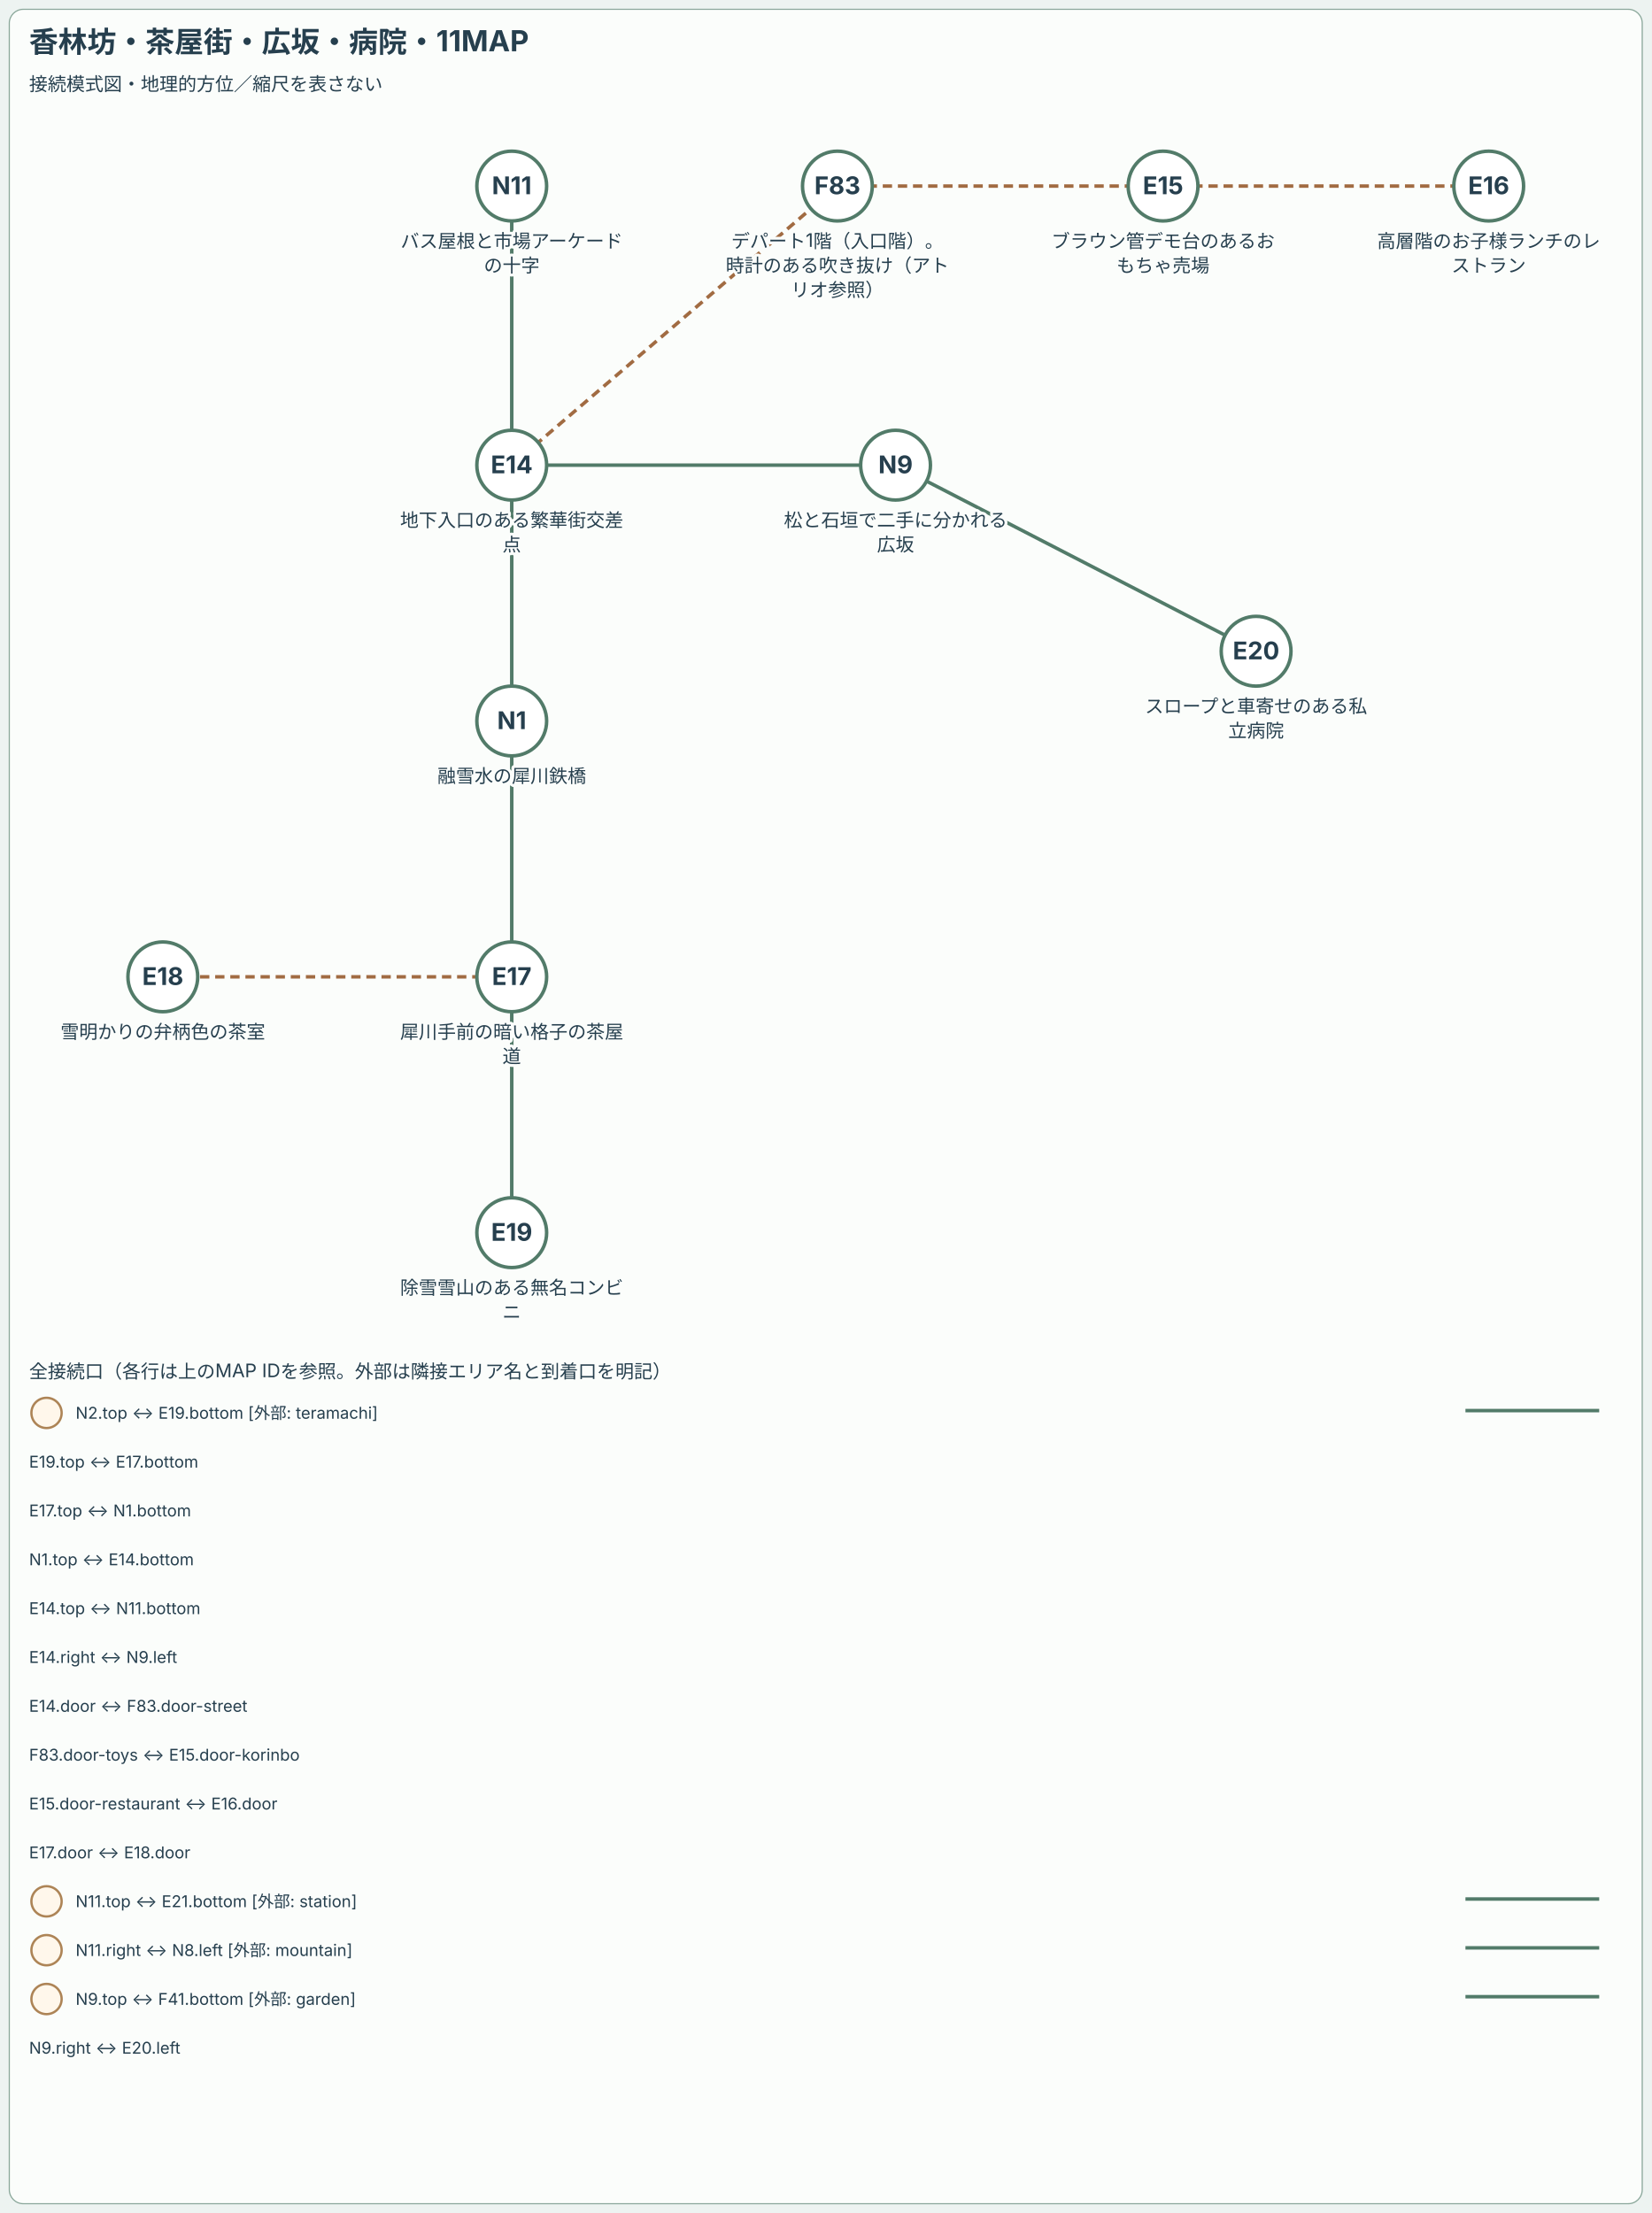
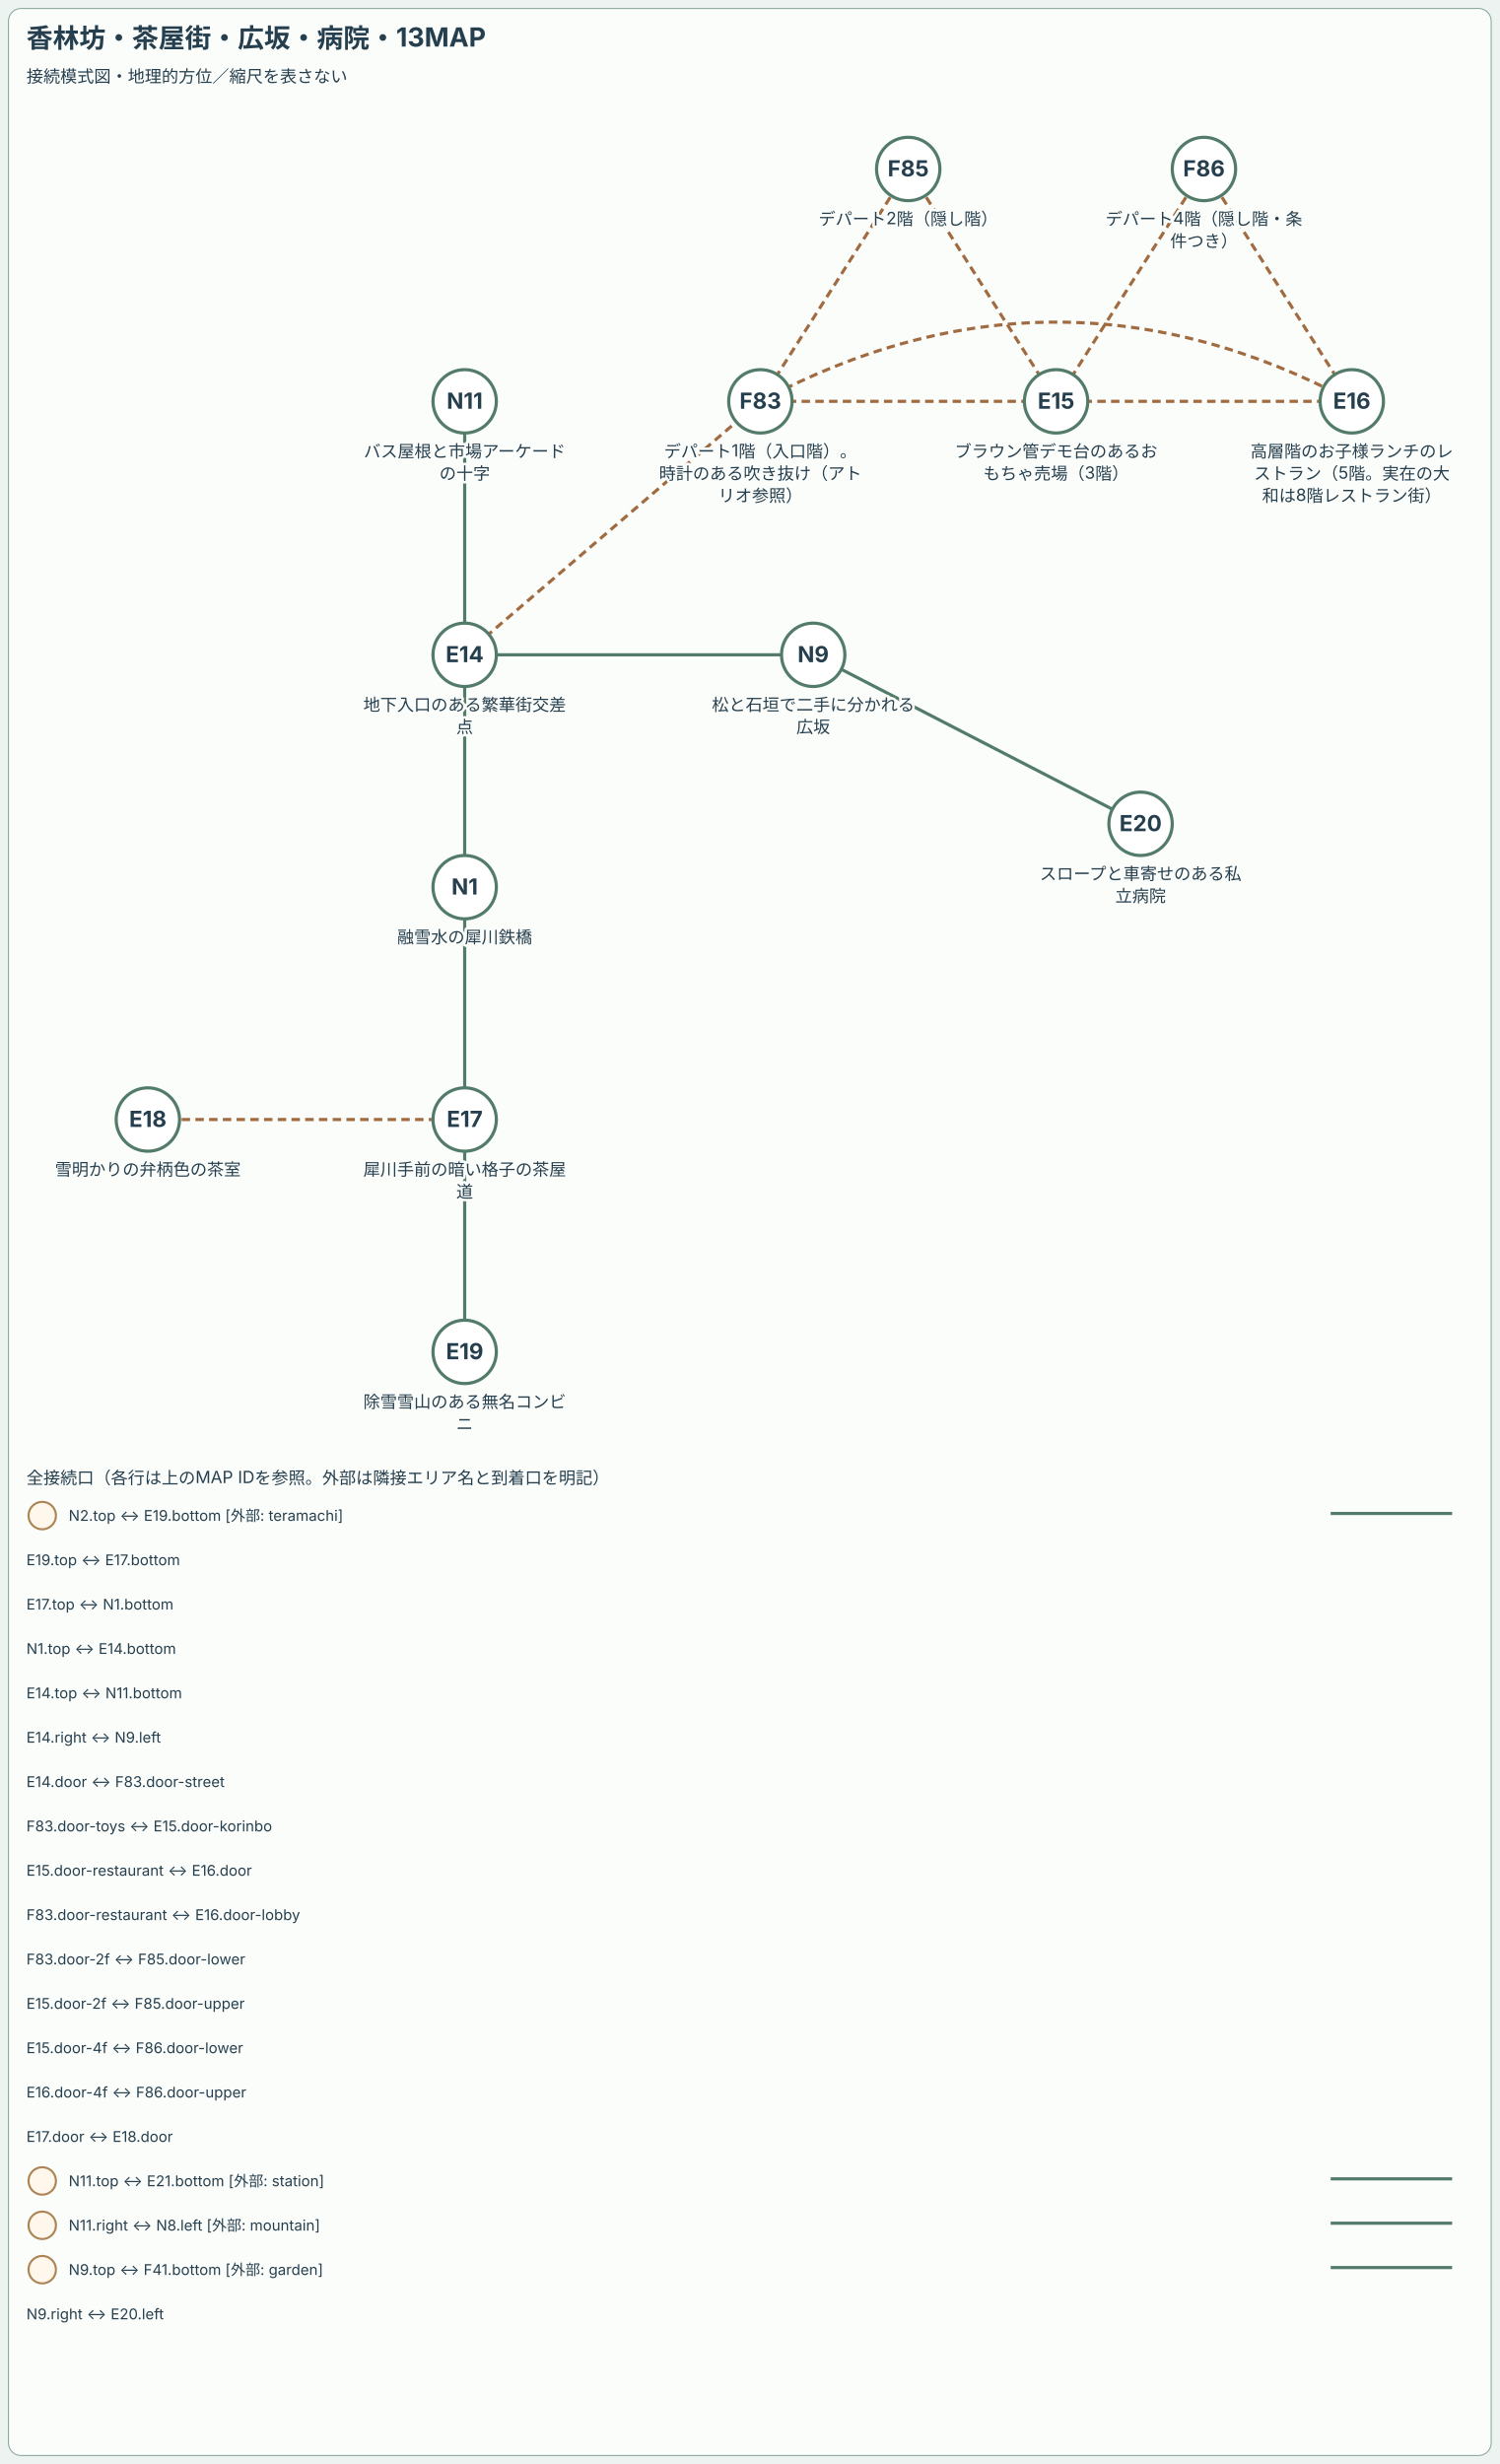
- <svg xmlns="http://www.w3.org/2000/svg" width="1420" height="1903" viewBox="0 0 1420 1903" role="img">
+ <svg xmlns="http://www.w3.org/2000/svg" width="1420" height="2333" viewBox="0 0 1420 2333" role="img">
  <defs>
    <marker id="directed-arrow" markerWidth="9" markerHeight="9" refX="8" refY="4" orient="auto">
      <path d="M0 0 L8 4 L0 8 Z" fill="#8b4c83" />
    </marker>
  </defs>
  <style>text{font-family:-apple-system,BlinkMacSystemFont,"Hiragino Sans",sans-serif;fill:#263f4e}.node{fill:#fff;stroke:#527b69;stroke-width:3}.ref{fill:#fff7eb;stroke:#ad8456;stroke-width:2}.edge{fill:none;stroke:#527b69;stroke-width:3}.door{fill:none;stroke:#a16b42;stroke-width:3;stroke-dasharray:8 5}.event{fill:none;stroke:#ac4871;stroke-width:4;stroke-dasharray:6 5}.oneway{fill:none;stroke:#5262a8;stroke-width:4}.id{font-size:21px;font-weight:bold;text-anchor:middle}.label{font-size:16px;text-anchor:middle;paint-order:stroke;stroke:#fbfdfb;stroke-width:5;stroke-linejoin:round}.note{font-size:16px}.small{font-size:14px}.heading{font-size:25px;font-weight:bold}</style>
-   <rect width="1420" height="1903" fill="#edf3f1" />
+   <rect width="1420" height="2333" fill="#edf3f1" />
  <g data-area="city">
-     <rect x="8" y="8" width="1404" height="1887" rx="12" fill="#fbfdfb" stroke="#8aa79a" />
-     <text x="25" y="45" class="heading">香林坊・茶屋街・広坂・病院・11MAP</text>
+     <rect x="8" y="8" width="1404" height="2317" rx="12" fill="#fbfdfb" stroke="#8aa79a" />
+     <text x="25" y="45" class="heading">香林坊・茶屋街・広坂・病院・13MAP</text>
    <text x="25" y="78" class="note">接続模式図・地理的方位／縮尺を表さない</text>
-     <path class="edge" data-edge-id="E19.top&gt;E17.bottom:edge" data-kind="edge" data-from="E19" data-to="E17" data-from-port="top" data-to-port="bottom" d="M440 1060 L440 840" />
-     <path class="edge" data-edge-id="E17.top&gt;N1.bottom:edge" data-kind="edge" data-from="E17" data-to="N1" data-from-port="top" data-to-port="bottom" d="M440 840 L440 620" />
-     <path class="edge" data-edge-id="N1.top&gt;E14.bottom:edge" data-kind="edge" data-from="N1" data-to="E14" data-from-port="top" data-to-port="bottom" d="M440 620 L440 400" />
-     <path class="edge" data-edge-id="E14.top&gt;N11.bottom:edge" data-kind="edge" data-from="E14" data-to="N11" data-from-port="top" data-to-port="bottom" d="M440 400 L440 160" />
-     <path class="edge" data-edge-id="E14.right&gt;N9.left:edge" data-kind="edge" data-from="E14" data-to="N9" data-from-port="right" data-to-port="left" d="M440 400 L770 400" />
-     <path class="door" data-edge-id="E14.door&gt;F83.door-street:door" data-kind="door" data-from="E14" data-to="F83" data-from-port="door" data-to-port="door-street" d="M440 400 L720 160" />
-     <path class="door" data-edge-id="F83.door-toys&gt;E15.door-korinbo:door" data-kind="door" data-from="F83" data-to="E15" data-from-port="door-toys" data-to-port="door-korinbo" d="M720 160 L1000 160" />
-     <path class="door" data-edge-id="E15.door-restaurant&gt;E16.door:door" data-kind="door" data-from="E15" data-to="E16" data-from-port="door-restaurant" data-to-port="door" d="M1000 160 L1280 160" />
-     <path class="door" data-edge-id="E17.door&gt;E18.door:door" data-kind="door" data-from="E17" data-to="E18" data-from-port="door" data-to-port="door" d="M440 840 L140 840" />
-     <path class="edge" data-edge-id="N9.right&gt;E20.left:edge" data-kind="edge" data-from="N9" data-to="E20" data-from-port="right" data-to-port="left" d="M770 400 L1080 560" />
-     <circle class="node" data-map="E14" cx="440" cy="400" r="30" />
-     <text class="id" x="440" y="407">E14</text>
-     <text x="440" y="453" class="label">地下入口のある繁華街交差</text>
-     <text x="440" y="474" class="label">点</text>
-     <circle class="node" data-map="F83" cx="720" cy="160" r="30" />
-     <text class="id" x="720" y="167">F83</text>
-     <text x="720" y="213" class="label">デパート1階（入口階）。</text>
-     <text x="720" y="234" class="label">時計のある吹き抜け（アト</text>
-     <text x="720" y="255" class="label">リオ参照）</text>
-     <circle class="node" data-map="E15" cx="1000" cy="160" r="30" />
-     <text class="id" x="1000" y="167">E15</text>
-     <text x="1000" y="213" class="label">ブラウン管デモ台のあるお</text>
-     <text x="1000" y="234" class="label">もちゃ売場</text>
-     <circle class="node" data-map="E16" cx="1280" cy="160" r="30" />
-     <text class="id" x="1280" y="167">E16</text>
-     <text x="1280" y="213" class="label">高層階のお子様ランチのレ</text>
-     <text x="1280" y="234" class="label">ストラン</text>
-     <circle class="node" data-map="E17" cx="440" cy="840" r="30" />
-     <text class="id" x="440" y="847">E17</text>
-     <text x="440" y="893" class="label">犀川手前の暗い格子の茶屋</text>
-     <text x="440" y="914" class="label">道</text>
-     <circle class="node" data-map="E18" cx="140" cy="840" r="30" />
-     <text class="id" x="140" y="847">E18</text>
-     <text x="140" y="893" class="label">雪明かりの弁柄色の茶室</text>
-     <circle class="node" data-map="E19" cx="440" cy="1060" r="30" />
-     <text class="id" x="440" y="1067">E19</text>
-     <text x="440" y="1113" class="label">除雪雪山のある無名コンビ</text>
-     <text x="440" y="1134" class="label">ニ</text>
-     <circle class="node" data-map="E20" cx="1080" cy="560" r="30" />
-     <text class="id" x="1080" y="567">E20</text>
-     <text x="1080" y="613" class="label">スロープと車寄せのある私</text>
-     <text x="1080" y="634" class="label">立病院</text>
-     <circle class="node" data-map="N1" cx="440" cy="620" r="30" />
-     <text class="id" x="440" y="627">N1</text>
-     <text x="440" y="673" class="label">融雪水の犀川鉄橋</text>
-     <circle class="node" data-map="N9" cx="770" cy="400" r="30" />
-     <text class="id" x="770" y="407">N9</text>
-     <text x="770" y="453" class="label">松と石垣で二手に分かれる</text>
-     <text x="770" y="474" class="label">広坂</text>
-     <circle class="node" data-map="N11" cx="440" cy="160" r="30" />
-     <text class="id" x="440" y="167">N11</text>
-     <text x="440" y="213" class="label">バス屋根と市場アーケード</text>
-     <text x="440" y="234" class="label">の十字</text>
-     <text x="25" y="1185" class="note">全接続口（各行は上のMAP IDを参照。外部は隣接エリア名と到着口を明記）</text>
-     <circle class="ref" data-reference-map="N2" data-reference="N2" cx="40" cy="1215" r="13" />
-     <text x="65" y="1220" class="small">N2.top ↔ E19.bottom  [外部: teramachi]</text>
-     <path class="edge" data-edge-id="N2.top&gt;E19.bottom:edge" data-kind="edge" data-from="N2" data-to="E19" data-from-port="top" data-to-port="bottom" d="M1260 1213 L1375 1213" />
-     <text x="25" y="1262" class="small">E19.top ↔ E17.bottom</text>
-     <text x="25" y="1304" class="small">E17.top ↔ N1.bottom</text>
-     <text x="25" y="1346" class="small">N1.top ↔ E14.bottom</text>
-     <text x="25" y="1388" class="small">E14.top ↔ N11.bottom</text>
-     <text x="25" y="1430" class="small">E14.right ↔ N9.left</text>
-     <text x="25" y="1472" class="small">E14.door ↔ F83.door-street</text>
-     <text x="25" y="1514" class="small">F83.door-toys ↔ E15.door-korinbo</text>
-     <text x="25" y="1556" class="small">E15.door-restaurant ↔ E16.door</text>
-     <text x="25" y="1598" class="small">E17.door ↔ E18.door</text>
-     <circle class="ref" data-reference-map="E21" data-reference="E21" cx="40" cy="1635" r="13" />
-     <text x="65" y="1640" class="small">N11.top ↔ E21.bottom  [外部: station]</text>
-     <path class="edge" data-edge-id="N11.top&gt;E21.bottom:edge" data-kind="edge" data-from="N11" data-to="E21" data-from-port="top" data-to-port="bottom" d="M1260 1633 L1375 1633" />
-     <circle class="ref" data-reference-map="N8" data-reference="N8" cx="40" cy="1677" r="13" />
-     <text x="65" y="1682" class="small">N11.right ↔ N8.left  [外部: mountain]</text>
-     <path class="edge" data-edge-id="N11.right&gt;N8.left:edge" data-kind="edge" data-from="N11" data-to="N8" data-from-port="right" data-to-port="left" d="M1260 1675 L1375 1675" />
-     <circle class="ref" data-reference-map="F41" data-reference="F41" cx="40" cy="1719" r="13" />
-     <text x="65" y="1724" class="small">N9.top ↔ F41.bottom  [外部: garden]</text>
-     <path class="edge" data-edge-id="N9.top&gt;F41.bottom:edge" data-kind="edge" data-from="N9" data-to="F41" data-from-port="top" data-to-port="bottom" d="M1260 1717 L1375 1717" />
-     <text x="25" y="1766" class="small">N9.right ↔ E20.left</text>
+     <path class="edge" data-edge-id="E19.top&gt;E17.bottom:edge" data-kind="edge" data-from="E19" data-to="E17" data-from-port="top" data-to-port="bottom" d="M440 1280 L440 1060" />
+     <path class="edge" data-edge-id="E17.top&gt;N1.bottom:edge" data-kind="edge" data-from="E17" data-to="N1" data-from-port="top" data-to-port="bottom" d="M440 1060 L440 840" />
+     <path class="edge" data-edge-id="N1.top&gt;E14.bottom:edge" data-kind="edge" data-from="N1" data-to="E14" data-from-port="top" data-to-port="bottom" d="M440 840 L440 620" />
+     <path class="edge" data-edge-id="E14.top&gt;N11.bottom:edge" data-kind="edge" data-from="E14" data-to="N11" data-from-port="top" data-to-port="bottom" d="M440 620 L440 380" />
+     <path class="edge" data-edge-id="E14.right&gt;N9.left:edge" data-kind="edge" data-from="E14" data-to="N9" data-from-port="right" data-to-port="left" d="M440 620 L770 620" />
+     <path class="door" data-edge-id="E14.door&gt;F83.door-street:door" data-kind="door" data-from="E14" data-to="F83" data-from-port="door" data-to-port="door-street" d="M440 620 L720 380" />
+     <path class="door" data-edge-id="F83.door-toys&gt;E15.door-korinbo:door" data-kind="door" data-from="F83" data-to="E15" data-from-port="door-toys" data-to-port="door-korinbo" d="M720 380 L1000 380" />
+     <path class="door" data-edge-id="E15.door-restaurant&gt;E16.door:door" data-kind="door" data-from="E15" data-to="E16" data-from-port="door-restaurant" data-to-port="door" d="M1000 380 L1280 380" />
+     <path class="door" data-edge-id="F83.door-restaurant&gt;E16.door-lobby:door" data-kind="door" data-from="F83" data-to="E16" data-from-port="door-restaurant" data-to-port="door-lobby" d="M720 380 Q1000 230 1280 380" />
+     <path class="door" data-edge-id="F83.door-2f&gt;F85.door-lower:door" data-kind="door" data-from="F83" data-to="F85" data-from-port="door-2f" data-to-port="door-lower" d="M720 380 L860 160" />
+     <path class="door" data-edge-id="E15.door-2f&gt;F85.door-upper:door" data-kind="door" data-from="E15" data-to="F85" data-from-port="door-2f" data-to-port="door-upper" d="M1000 380 L860 160" />
+     <path class="door" data-edge-id="E15.door-4f&gt;F86.door-lower:door" data-kind="door" data-from="E15" data-to="F86" data-from-port="door-4f" data-to-port="door-lower" d="M1000 380 L1140 160" />
+     <path class="door" data-edge-id="E16.door-4f&gt;F86.door-upper:door" data-kind="door" data-from="E16" data-to="F86" data-from-port="door-4f" data-to-port="door-upper" d="M1280 380 L1140 160" />
+     <path class="door" data-edge-id="E17.door&gt;E18.door:door" data-kind="door" data-from="E17" data-to="E18" data-from-port="door" data-to-port="door" d="M440 1060 L140 1060" />
+     <path class="edge" data-edge-id="N9.right&gt;E20.left:edge" data-kind="edge" data-from="N9" data-to="E20" data-from-port="right" data-to-port="left" d="M770 620 L1080 780" />
+     <circle class="node" data-map="E14" cx="440" cy="620" r="30" />
+     <text class="id" x="440" y="627">E14</text>
+     <text x="440" y="673" class="label">地下入口のある繁華街交差</text>
+     <text x="440" y="694" class="label">点</text>
+     <circle class="node" data-map="F83" cx="720" cy="380" r="30" />
+     <text class="id" x="720" y="387">F83</text>
+     <text x="720" y="433" class="label">デパート1階（入口階）。</text>
+     <text x="720" y="454" class="label">時計のある吹き抜け（アト</text>
+     <text x="720" y="475" class="label">リオ参照）</text>
+     <circle class="node" data-map="E15" cx="1000" cy="380" r="30" />
+     <text class="id" x="1000" y="387">E15</text>
+     <text x="1000" y="433" class="label">ブラウン管デモ台のあるお</text>
+     <text x="1000" y="454" class="label">もちゃ売場（3階）</text>
+     <circle class="node" data-map="E16" cx="1280" cy="380" r="30" />
+     <text class="id" x="1280" y="387">E16</text>
+     <text x="1280" y="433" class="label">高層階のお子様ランチのレ</text>
+     <text x="1280" y="454" class="label">ストラン（5階。実在の大</text>
+     <text x="1280" y="475" class="label">和は8階レストラン街）</text>
+     <circle class="node" data-map="F85" cx="860" cy="160" r="30" />
+     <text class="id" x="860" y="167">F85</text>
+     <text x="860" y="213" class="label">デパート2階（隠し階）</text>
+     <circle class="node" data-map="F86" cx="1140" cy="160" r="30" />
+     <text class="id" x="1140" y="167">F86</text>
+     <text x="1140" y="213" class="label">デパート4階（隠し階・条</text>
+     <text x="1140" y="234" class="label">件つき）</text>
+     <circle class="node" data-map="E17" cx="440" cy="1060" r="30" />
+     <text class="id" x="440" y="1067">E17</text>
+     <text x="440" y="1113" class="label">犀川手前の暗い格子の茶屋</text>
+     <text x="440" y="1134" class="label">道</text>
+     <circle class="node" data-map="E18" cx="140" cy="1060" r="30" />
+     <text class="id" x="140" y="1067">E18</text>
+     <text x="140" y="1113" class="label">雪明かりの弁柄色の茶室</text>
+     <circle class="node" data-map="E19" cx="440" cy="1280" r="30" />
+     <text class="id" x="440" y="1287">E19</text>
+     <text x="440" y="1333" class="label">除雪雪山のある無名コンビ</text>
+     <text x="440" y="1354" class="label">ニ</text>
+     <circle class="node" data-map="E20" cx="1080" cy="780" r="30" />
+     <text class="id" x="1080" y="787">E20</text>
+     <text x="1080" y="833" class="label">スロープと車寄せのある私</text>
+     <text x="1080" y="854" class="label">立病院</text>
+     <circle class="node" data-map="N1" cx="440" cy="840" r="30" />
+     <text class="id" x="440" y="847">N1</text>
+     <text x="440" y="893" class="label">融雪水の犀川鉄橋</text>
+     <circle class="node" data-map="N9" cx="770" cy="620" r="30" />
+     <text class="id" x="770" y="627">N9</text>
+     <text x="770" y="673" class="label">松と石垣で二手に分かれる</text>
+     <text x="770" y="694" class="label">広坂</text>
+     <circle class="node" data-map="N11" cx="440" cy="380" r="30" />
+     <text class="id" x="440" y="387">N11</text>
+     <text x="440" y="433" class="label">バス屋根と市場アーケード</text>
+     <text x="440" y="454" class="label">の十字</text>
+     <text x="25" y="1405" class="note">全接続口（各行は上のMAP IDを参照。外部は隣接エリア名と到着口を明記）</text>
+     <circle class="ref" data-reference-map="N2" data-reference="N2" cx="40" cy="1435" r="13" />
+     <text x="65" y="1440" class="small">N2.top ↔ E19.bottom  [外部: teramachi]</text>
+     <path class="edge" data-edge-id="N2.top&gt;E19.bottom:edge" data-kind="edge" data-from="N2" data-to="E19" data-from-port="top" data-to-port="bottom" d="M1260 1433 L1375 1433" />
+     <text x="25" y="1482" class="small">E19.top ↔ E17.bottom</text>
+     <text x="25" y="1524" class="small">E17.top ↔ N1.bottom</text>
+     <text x="25" y="1566" class="small">N1.top ↔ E14.bottom</text>
+     <text x="25" y="1608" class="small">E14.top ↔ N11.bottom</text>
+     <text x="25" y="1650" class="small">E14.right ↔ N9.left</text>
+     <text x="25" y="1692" class="small">E14.door ↔ F83.door-street</text>
+     <text x="25" y="1734" class="small">F83.door-toys ↔ E15.door-korinbo</text>
+     <text x="25" y="1776" class="small">E15.door-restaurant ↔ E16.door</text>
+     <text x="25" y="1818" class="small">F83.door-restaurant ↔ E16.door-lobby</text>
+     <text x="25" y="1860" class="small">F83.door-2f ↔ F85.door-lower</text>
+     <text x="25" y="1902" class="small">E15.door-2f ↔ F85.door-upper</text>
+     <text x="25" y="1944" class="small">E15.door-4f ↔ F86.door-lower</text>
+     <text x="25" y="1986" class="small">E16.door-4f ↔ F86.door-upper</text>
+     <text x="25" y="2028" class="small">E17.door ↔ E18.door</text>
+     <circle class="ref" data-reference-map="E21" data-reference="E21" cx="40" cy="2065" r="13" />
+     <text x="65" y="2070" class="small">N11.top ↔ E21.bottom  [外部: station]</text>
+     <path class="edge" data-edge-id="N11.top&gt;E21.bottom:edge" data-kind="edge" data-from="N11" data-to="E21" data-from-port="top" data-to-port="bottom" d="M1260 2063 L1375 2063" />
+     <circle class="ref" data-reference-map="N8" data-reference="N8" cx="40" cy="2107" r="13" />
+     <text x="65" y="2112" class="small">N11.right ↔ N8.left  [外部: mountain]</text>
+     <path class="edge" data-edge-id="N11.right&gt;N8.left:edge" data-kind="edge" data-from="N11" data-to="N8" data-from-port="right" data-to-port="left" d="M1260 2105 L1375 2105" />
+     <circle class="ref" data-reference-map="F41" data-reference="F41" cx="40" cy="2149" r="13" />
+     <text x="65" y="2154" class="small">N9.top ↔ F41.bottom  [外部: garden]</text>
+     <path class="edge" data-edge-id="N9.top&gt;F41.bottom:edge" data-kind="edge" data-from="N9" data-to="F41" data-from-port="top" data-to-port="bottom" d="M1260 2147 L1375 2147" />
+     <text x="25" y="2196" class="small">N9.right ↔ E20.left</text>
  </g>
</svg>
